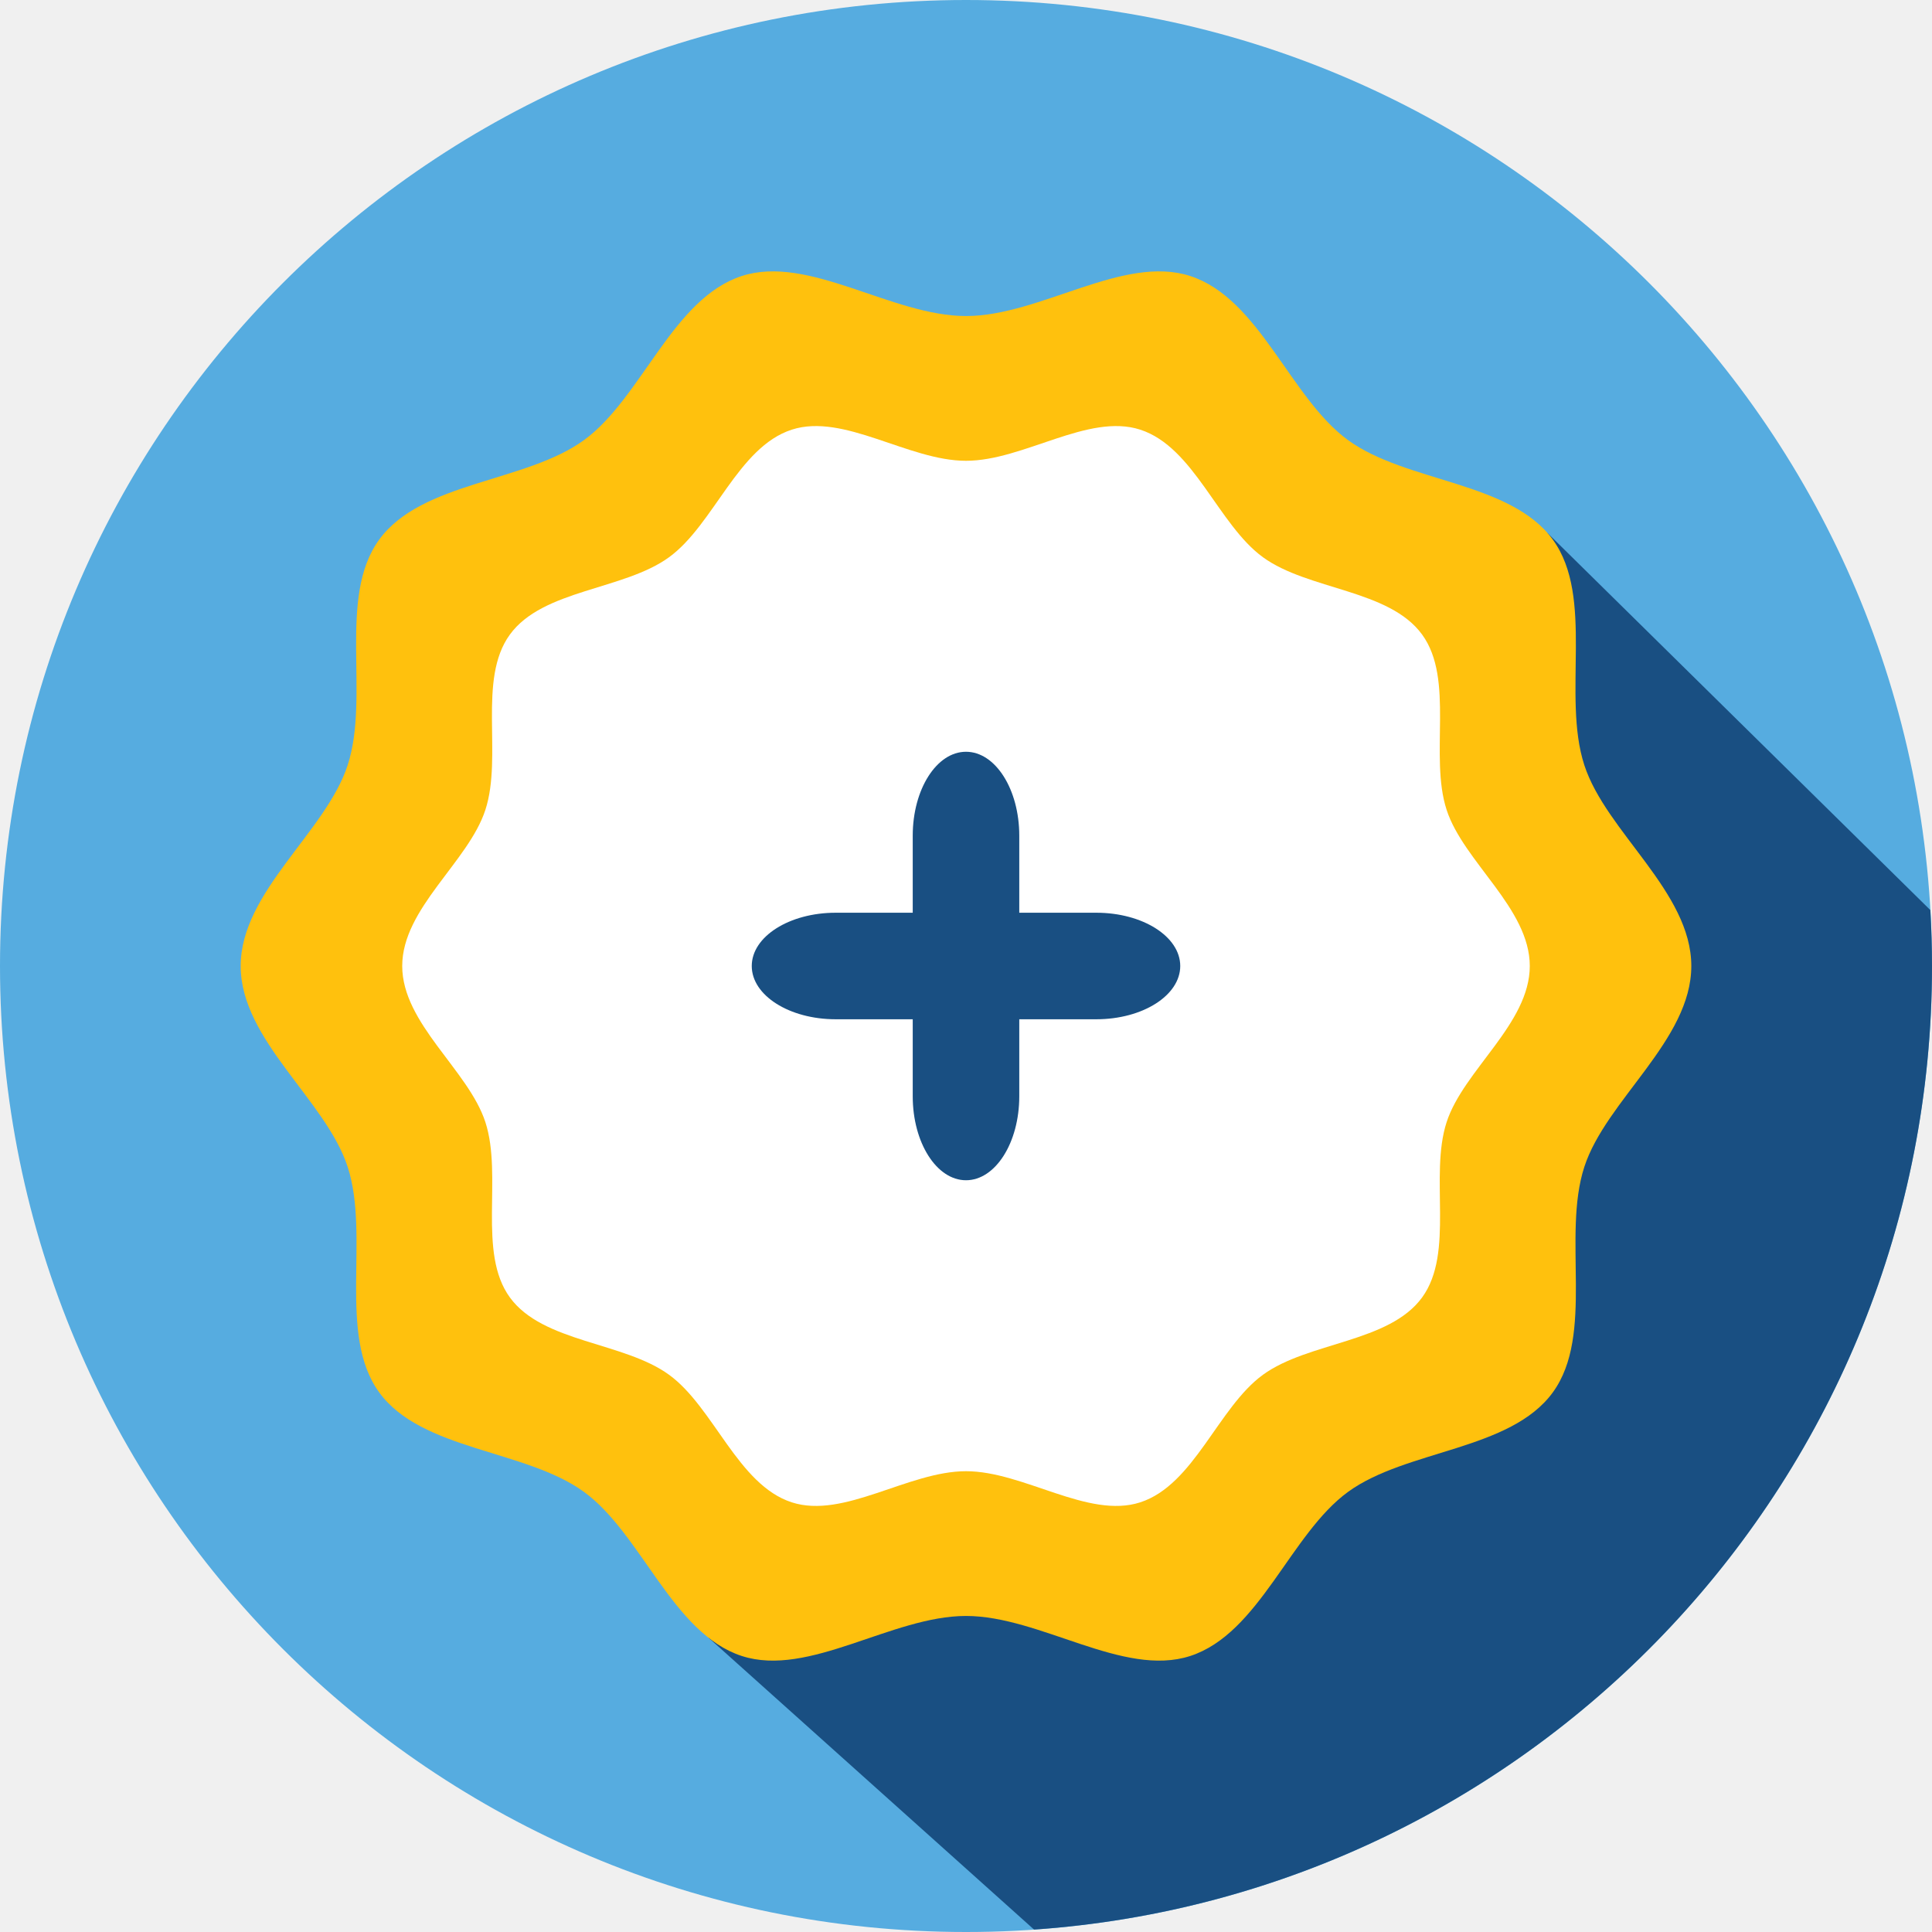
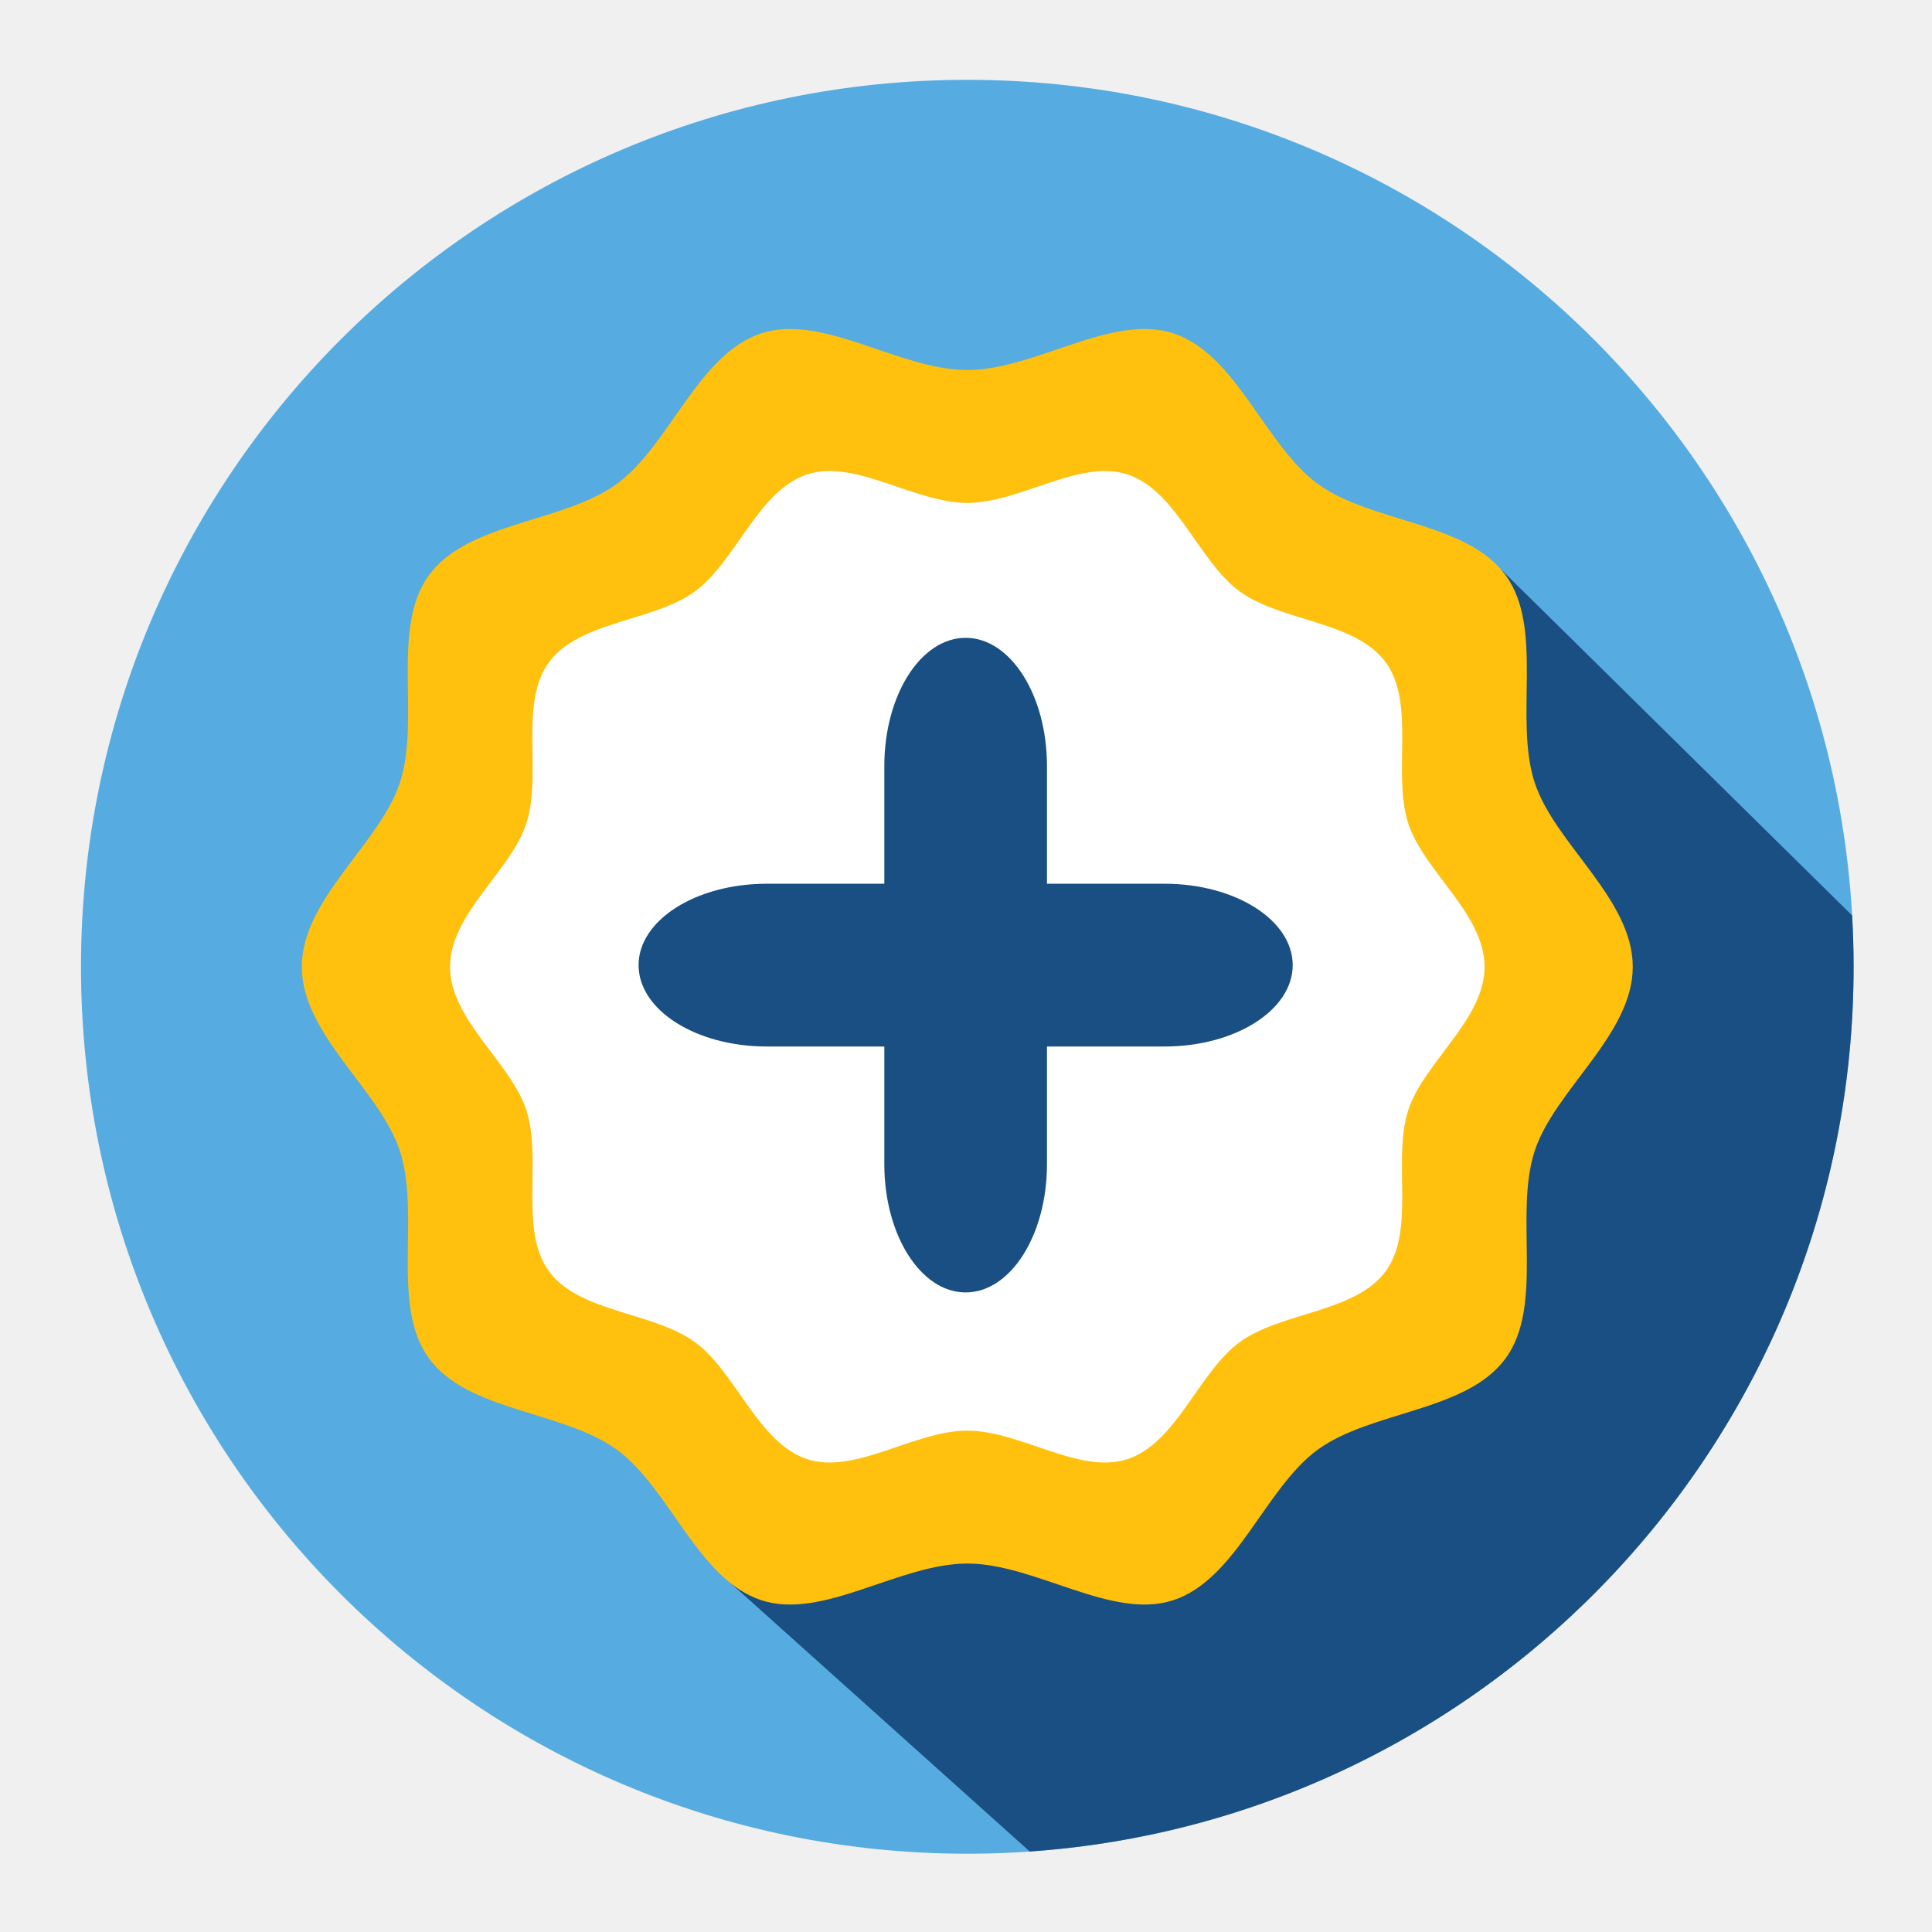
- <svg xmlns="http://www.w3.org/2000/svg" version="1.1" id="Layer_1" x="0px" y="0px" viewBox="0 0 297 297" style="enable-background:new 0 0 297 297;" xml:space="preserve">
+ <svg xmlns="http://www.w3.org/2000/svg" version="1.1" id="Layer_1" x="0px" y="0px" viewBox="0 0 24 24" xml:space="preserve" width="24" height="24">
  <defs id="defs975">
	
	
	
	
	
</defs>
-   <g id="g908" style="fill:#56ace0;fill-opacity:1">
+   <g id="g908" style="fill:#56ace0;fill-opacity:1" transform="matrix(0.07414111,0,0,0.07419507,1.006153,0.9916637)">
    <circle style="fill:#56ace0;fill-opacity:1" cx="148.5" cy="148.5" r="148.5" id="circle906" />
  </g>
-   <g id="g912" style="fill:#194f82;fill-opacity:1">
+   <g id="g912" style="fill:#194f82;fill-opacity:1" transform="matrix(0.07414111,0,0,0.07419507,1.006153,0.9916637)">
    <path style="fill:#194f82;fill-opacity:1" d="m 108.923,251.766 50.04,44.862 C 236.094,291.258 297,226.996 297,148.5 c 0,-2.886 -0.091,-5.751 -0.254,-8.596 L 237.88,81.923 Z" id="path910" />
  </g>
-   <g id="g916" style="fill:#ffc10d;fill-opacity:1;opacity:1">
+   <g id="g916" style="opacity:1;fill:#ffc10d;fill-opacity:1" transform="matrix(0.07414111,0,0,0.07419507,1.006153,0.9916637)">
    <path style="fill:#ffc10d;fill-opacity:1" d="m 37,148.5 c 0,-11.403 13.108,-20.596 16.449,-30.885 3.463,-10.664 -1.619,-25.783 4.842,-34.66 6.525,-8.965 22.517,-8.774 31.482,-15.298 8.877,-6.46 13.6,-21.765 24.264,-25.228 10.29,-3.341 23.06,6.155 34.463,6.155 11.403,0 24.174,-9.496 34.463,-6.155 10.664,3.463 15.388,18.768 24.264,25.228 8.966,6.524 24.957,6.333 31.482,15.298 6.46,8.877 1.379,23.995 4.842,34.659 3.342,10.29 16.449,19.483 16.449,30.886 0,11.403 -13.107,20.596 -16.448,30.885 -3.462,10.664 1.618,25.783 -4.842,34.66 -6.525,8.965 -22.516,8.774 -31.482,15.298 -8.876,6.46 -13.6,21.765 -24.264,25.228 -10.29,3.341 -23.06,-6.155 -34.464,-6.155 -11.403,0 -24.174,9.496 -34.463,6.155 C 103.373,251.108 98.649,235.803 89.772,229.343 80.807,222.819 64.815,223.011 58.29,214.045 51.83,205.168 56.911,190.05 53.448,179.386 50.108,169.096 37,159.903 37,148.5 Z" id="path914" />
  </g>
-   <g id="g920">
+   <g id="g920" transform="matrix(0.07414111,0,0,0.07419507,1.006153,0.9916637)">
    <path style="fill:#ffffff" d="m 61.832,148.5 c 0,-8.864 10.188,-16.009 12.785,-24.007 2.692,-8.289 -1.258,-20.041 3.763,-26.941 5.072,-6.969 17.502,-6.819 24.471,-11.891 6.9,-5.021 10.572,-16.917 18.861,-19.609 7.998,-2.597 17.924,4.784 26.788,4.784 8.864,0 18.79,-7.382 26.788,-4.784 8.289,2.692 11.961,14.588 18.86,19.609 6.969,5.071 19.4,4.922 24.472,11.891 5.021,6.9 1.071,18.652 3.763,26.941 2.597,7.998 12.785,15.143 12.785,24.007 0,8.864 -10.188,16.009 -12.785,24.007 -2.691,8.289 1.258,20.041 -3.764,26.941 -5.071,6.969 -17.502,6.819 -24.471,11.891 -6.899,5.021 -10.571,16.917 -18.86,19.609 -7.998,2.597 -17.925,-4.785 -26.788,-4.785 -8.864,0 -18.79,7.382 -26.788,4.785 -8.289,-2.692 -11.961,-14.588 -18.861,-19.609 -6.968,-5.071 -19.399,-4.922 -24.471,-11.891 -5.021,-6.9 -1.072,-18.652 -3.763,-26.941 C 72.02,164.509 61.832,157.364 61.832,148.5 Z" id="path918" />
  </g>
  <g id="g938">
-     <g id="g928-7" transform="matrix(2.580905,0,0,1.637762,-171.2429,-119.41)">
+     <g id="g928-7" transform="matrix(0.318388,0,0,0.2021862,-27.44885,-21.08513)">
      <path style="fill:#194f82;fill-opacity:1" d="m 127.061,151.353 v 24.461 c 0,4.353 -1.42,7.879 -3.173,7.879 -1.753,0 -3.173,-3.527 -3.173,-7.879 v -24.461 c 0,-4.353 1.42,-7.879 3.173,-7.879 1.753,0 3.173,3.528 3.173,7.879 z" id="path926-7" />
    </g>
-     <g id="g928" transform="matrix(2.580905,0,0,1.637762,-225.7519,-94.36557)" style="fill:#194f82;fill-opacity:1">
+     <g id="g928" transform="matrix(0.318388,0,0,0.2021862,-34.17323,-17.99332)" style="fill:#194f82;fill-opacity:1">
      <path style="fill:#194f82;fill-opacity:1" d="m 152.769,153.291 h -15.522 c -2.762,0 -5,-2.238 -5,-5 0,-2.762 2.238,-5 5,-5 h 15.522 c 2.762,0 5,2.238 5,5 0,2.762 -2.239,5 -5,5 z" id="path926" />
    </g>
  </g>
  <g id="g942">
</g>
  <g id="g944">
</g>
  <g id="g946">
</g>
  <g id="g948">
</g>
  <g id="g950">
</g>
  <g id="g952">
</g>
  <g id="g954">
</g>
  <g id="g956">
</g>
  <g id="g958">
</g>
  <g id="g960">
</g>
  <g id="g962">
</g>
  <g id="g964">
</g>
  <g id="g966">
</g>
  <g id="g968">
</g>
  <g id="g970">
</g>
</svg>
